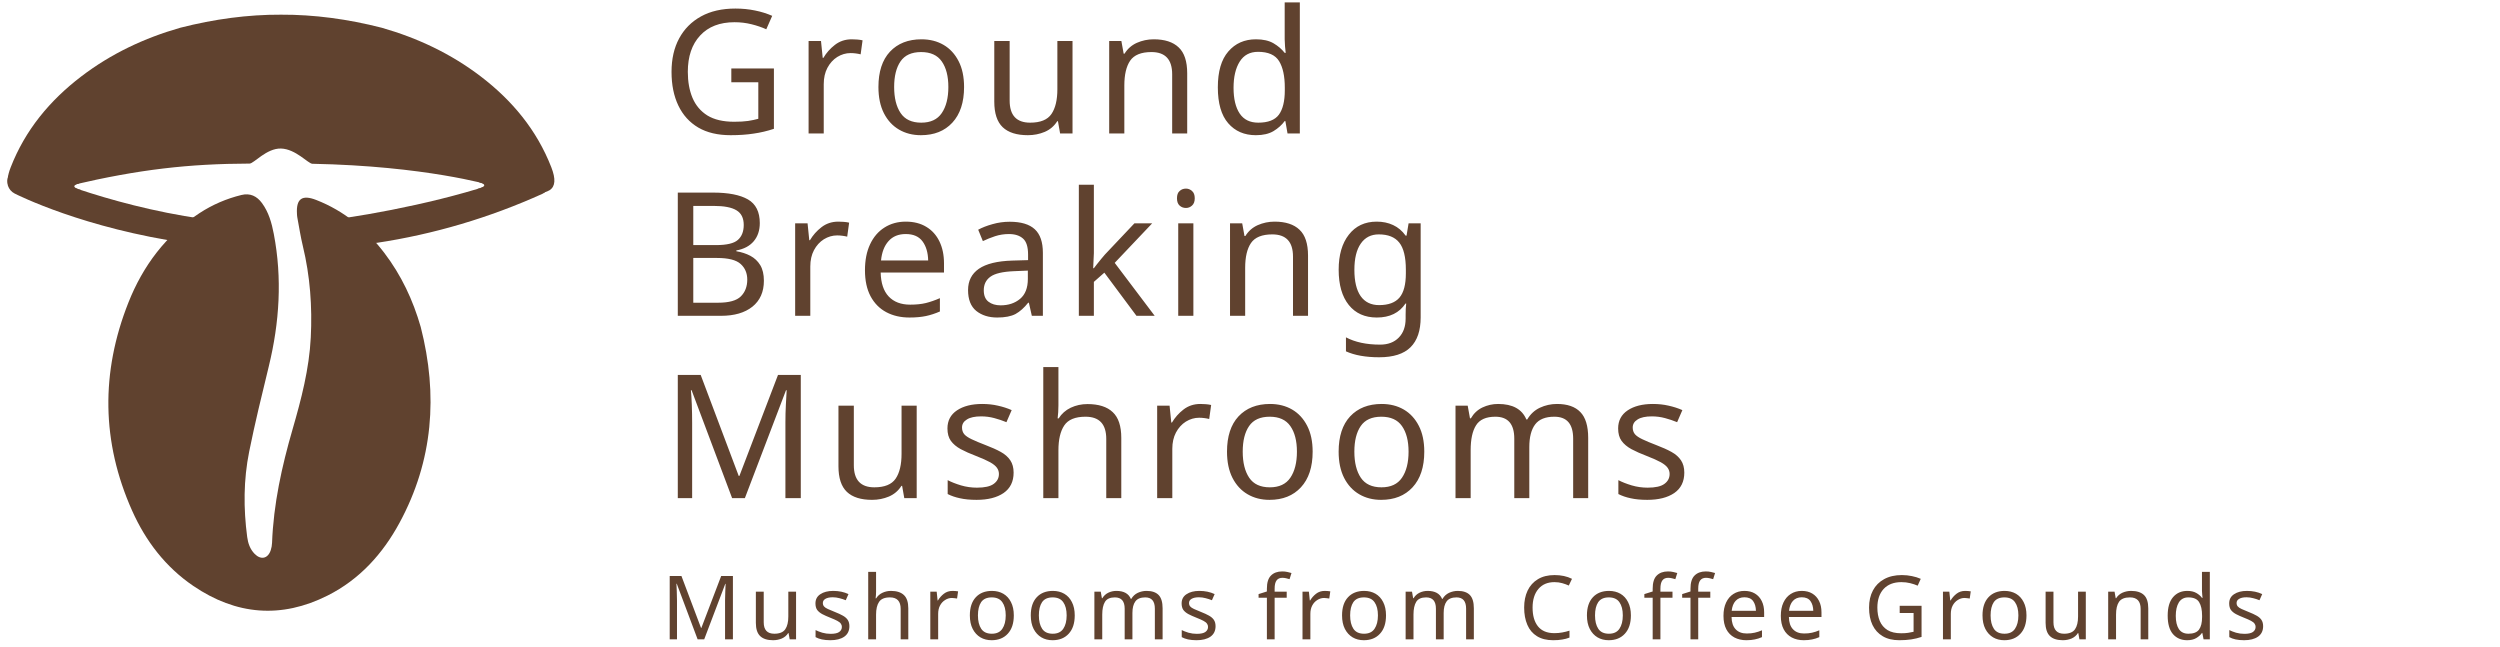
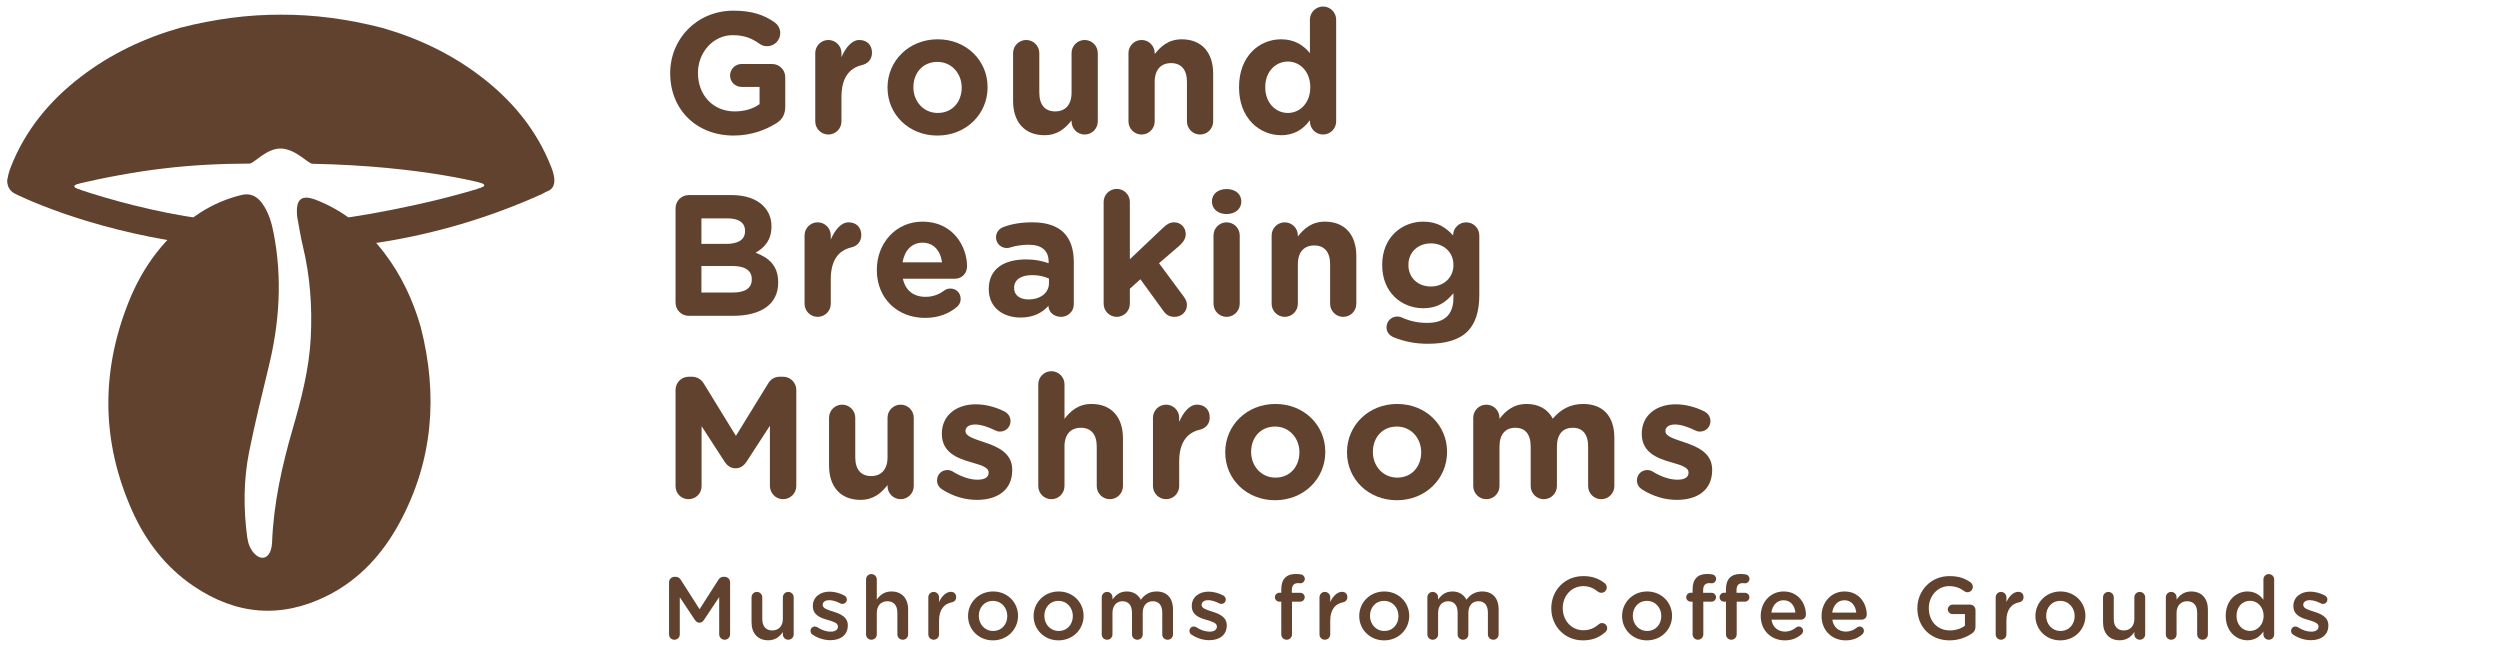
<svg xmlns="http://www.w3.org/2000/svg" version="1.1" id="Layer_1" x="0px" y="0px" width="343.001px" height="88.713px" viewBox="0 0 343.001 88.713" enable-background="new 0 0 343.001 88.713" xml:space="preserve">
-   <text transform="matrix(1 0 0 1 90.6968 18.3141)">
-     <tspan x="0" y="0" fill="#60422F" font-family="'GothamRounded-Bold'" font-size="23.665" letter-spacing="1">Ground</tspan>
-     <tspan x="0" y="25.017" fill="#60422F" font-family="'GothamRounded-Bold'" font-size="23.665" letter-spacing="1">Breaking</tspan>
-     <tspan x="0" y="50.033" fill="#60422F" font-family="'GothamRounded-Bold'" font-size="23.665" letter-spacing="1">Mushrooms</tspan>
-   </text>
-   <text transform="matrix(1 0 0 1 90.6968 87.7125)" fill="#60422F" font-family="'GothamRounded-Medium'" font-size="12.17" letter-spacing="1">Mushrooms from Coffee Grounds</text>
+   <g enable-background="new    ">
+     <path fill="#60422F" d="M91.951,10.078v-0.047c0-4.71,3.668-8.567,8.686-8.567c2.509,0,4.165,0.568,5.656,1.609   c0.355,0.261,0.757,0.758,0.757,1.468c0,0.993-0.805,1.798-1.799,1.798c-0.521,0-0.852-0.188-1.112-0.378   c-0.994-0.71-2.059-1.137-3.621-1.137c-2.651,0-4.757,2.344-4.757,5.16v0.047c0,3.029,2.083,5.254,5.018,5.254   c1.325,0,2.508-0.331,3.432-0.994v-2.366h-2.461c-0.875,0-1.585-0.687-1.585-1.562c0-0.875,0.71-1.585,1.585-1.585h4.165   c1.018,0,1.823,0.805,1.823,1.822v4.022c0,1.065-0.402,1.799-1.278,2.319c-1.349,0.829-3.313,1.657-5.798,1.657   C95.501,18.598,91.951,14.977,91.951,10.078z" />
+     <path fill="#60422F" d="M111.853,7.286c0-0.994,0.805-1.799,1.799-1.799c0.994,0,1.798,0.805,1.798,1.799v0.567   c0.521-1.23,1.373-2.366,2.438-2.366c1.112,0,1.751,0.733,1.751,1.751c0,0.947-0.615,1.515-1.349,1.681   c-1.822,0.426-2.84,1.822-2.84,4.378v3.361c0,0.993-0.805,1.798-1.798,1.798c-0.994,0-1.799-0.805-1.799-1.798V7.286z" />
+     <path fill="#60422F" d="M121.769,12.042v-0.048c0-3.645,2.935-6.603,6.887-6.603c3.929,0,6.84,2.911,6.84,6.556v0.047   c0,3.646-2.935,6.604-6.887,6.604C124.679,18.598,121.769,15.687,121.769,12.042z M131.945,12.042v-0.048   c0-1.869-1.349-3.502-3.337-3.502c-2.059,0-3.29,1.585-3.29,3.455v0.047c0,1.87,1.349,3.503,3.337,3.503   C130.714,15.498,131.945,13.912,131.945,12.042z" />
+     <path fill="#60422F" d="M150.616,16.658c0,0.993-0.805,1.798-1.798,1.798c-0.994,0-1.799-0.805-1.799-1.798v-0.143   c-0.828,1.065-1.894,2.035-3.716,2.035c-2.722,0-4.307-1.798-4.307-4.709V7.286c0-0.994,0.805-1.799,1.799-1.799   c0.994,0,1.798,0.805,1.798,1.799v5.419c0,1.704,0.805,2.58,2.177,2.58c1.373,0,2.249-0.876,2.249-2.58V7.286   c0-0.994,0.805-1.799,1.799-1.799c0.994,0,1.798,0.805,1.798,1.799V16.658z" />
+     <path fill="#60422F" d="M154.827,7.286c0-0.994,0.805-1.799,1.798-1.799c0.994,0,1.799,0.805,1.799,1.799v0.142   c0.829-1.064,1.894-2.035,3.716-2.035c2.722,0,4.307,1.799,4.307,4.71v6.556c0,0.993-0.805,1.798-1.799,1.798   c-0.994,0-1.798-0.805-1.798-1.798v-5.42c0-1.704-0.805-2.58-2.177-2.58c-1.373,0-2.249,0.876-2.249,2.58v5.42   c0,0.993-0.805,1.798-1.799,1.798c-0.994,0-1.798-0.805-1.798-1.798V7.286z" />
+     <path fill="#60422F" d="M183.321,16.658c0,0.993-0.805,1.798-1.799,1.798s-1.799-0.805-1.799-1.798v-0.166   c-0.876,1.184-2.083,2.059-3.953,2.059c-2.958,0-5.774-2.319-5.774-6.556v-0.047c0-4.236,2.768-6.556,5.774-6.556   c1.918,0,3.101,0.876,3.953,1.894V2.694c0-0.994,0.805-1.798,1.799-1.798s1.799,0.804,1.799,1.798V16.658z M173.593,11.948v0.047   c0,2.106,1.42,3.503,3.101,3.503c1.68,0,3.076-1.396,3.076-3.503v-0.047c0-2.106-1.396-3.503-3.076-3.503   C175.013,8.445,173.593,9.818,173.593,11.948z" />
+   </g>
+   <g enable-background="new    ">
+     <path fill="#60422F" d="M92.685,28.587c0-1.018,0.805-1.822,1.822-1.822h5.87c1.893,0,3.384,0.521,4.331,1.467   c0.757,0.758,1.136,1.681,1.136,2.816v0.048c0,1.869-0.994,2.911-2.177,3.573c1.917,0.733,3.1,1.846,3.1,4.071v0.047   c0,3.029-2.461,4.544-6.201,4.544h-6.059c-1.018,0-1.822-0.805-1.822-1.822V28.587z M99.595,33.462   c1.609,0,2.627-0.521,2.627-1.751v-0.048c0-1.088-0.852-1.703-2.39-1.703h-3.597v3.502H99.595z M100.565,40.136   c1.609,0,2.58-0.567,2.58-1.798V38.29c0-1.112-0.829-1.799-2.698-1.799h-4.212v3.645H100.565z" />
+     <path fill="#60422F" d="M110.386,32.303c0-0.994,0.805-1.799,1.798-1.799c0.994,0,1.799,0.805,1.799,1.799v0.567   c0.521-1.23,1.373-2.366,2.438-2.366c1.112,0,1.751,0.733,1.751,1.751c0,0.947-0.615,1.515-1.349,1.681   c-1.822,0.426-2.84,1.822-2.84,4.378v3.361c0,0.993-0.805,1.798-1.799,1.798c-0.994,0-1.798-0.805-1.798-1.798V32.303z" />
+     <path fill="#60422F" d="M126.928,43.615c-3.811,0-6.626-2.675-6.626-6.556v-0.048c0-3.62,2.58-6.603,6.271-6.603   c4.236,0,6.106,3.479,6.106,6.105c0,1.042-0.734,1.729-1.68,1.729h-7.124c0.355,1.633,1.491,2.484,3.101,2.484   c0.994,0,1.822-0.308,2.556-0.852c0.261-0.189,0.497-0.284,0.876-0.284c0.805,0,1.396,0.615,1.396,1.42   c0,0.474-0.213,0.828-0.474,1.065C130.217,43.023,128.774,43.615,126.928,43.615z M129.247,35.994   c-0.213-1.609-1.16-2.697-2.674-2.697c-1.491,0-2.461,1.064-2.745,2.697H129.247z" />
+     <path fill="#60422F" d="M135.659,39.687v-0.048c0-2.769,2.106-4.047,5.112-4.047c1.278,0,2.201,0.213,3.101,0.521v-0.214   c0-1.49-0.923-2.319-2.722-2.319c-0.994,0-1.799,0.143-2.485,0.355c-0.213,0.071-0.355,0.095-0.521,0.095   c-0.828,0-1.491-0.639-1.491-1.468c0-0.639,0.402-1.183,0.97-1.396c1.136-0.427,2.367-0.663,4.047-0.663   c1.964,0,3.384,0.521,4.284,1.42c0.947,0.946,1.373,2.343,1.373,4.047v5.774c0,0.971-0.781,1.728-1.751,1.728   c-1.041,0-1.728-0.733-1.728-1.49v-0.024c-0.875,0.971-2.083,1.609-3.834,1.609C137.624,43.567,135.659,42.195,135.659,39.687z    M143.918,38.858v-0.64c-0.615-0.283-1.42-0.473-2.295-0.473c-1.538,0-2.485,0.615-2.485,1.751v0.047   c0,0.971,0.805,1.539,1.964,1.539C142.783,41.083,143.918,40.16,143.918,38.858z" />
+     <path fill="#60422F" d="M151.419,27.711c0-0.994,0.805-1.798,1.799-1.798c0.994,0,1.798,0.804,1.798,1.798v7.857l4.497-4.26   c0.521-0.497,0.947-0.805,1.586-0.805c0.97,0,1.585,0.781,1.585,1.609c0,0.615-0.332,1.089-0.828,1.562l-2.84,2.438l3.384,4.567   c0.308,0.426,0.45,0.757,0.45,1.159c0,0.971-0.781,1.633-1.68,1.633c-0.71,0-1.136-0.236-1.562-0.828l-3.147-4.331l-1.444,1.302   v2.06c0,0.993-0.805,1.798-1.798,1.798c-0.994,0-1.799-0.805-1.799-1.798V27.711z" />
+     <path fill="#60422F" d="M166.281,27.616c0-1.041,0.875-1.68,2.012-1.68c1.136,0,2.012,0.639,2.012,1.68v0.048   c0,1.041-0.876,1.704-2.012,1.704c-1.136,0-2.012-0.663-2.012-1.704V27.616z M166.494,32.303c0-0.994,0.805-1.799,1.799-1.799   c0.994,0,1.798,0.805,1.798,1.799v9.372c0,0.993-0.805,1.798-1.798,1.798c-0.994,0-1.799-0.805-1.799-1.798V32.303z" />
+     <path fill="#60422F" d="M174.469,32.303c0-0.994,0.805-1.799,1.798-1.799c0.994,0,1.799,0.805,1.799,1.799v0.142   c0.829-1.064,1.894-2.035,3.716-2.035c2.722,0,4.307,1.799,4.307,4.71v6.556c0,0.993-0.805,1.798-1.799,1.798   c-0.993,0-1.798-0.805-1.798-1.798v-5.42c0-1.704-0.805-2.58-2.177-2.58c-1.373,0-2.249,0.876-2.249,2.58v5.42   c0,0.993-0.805,1.798-1.799,1.798c-0.993,0-1.798-0.805-1.798-1.798V32.303z" />
+     <path fill="#60422F" d="M191.247,46.289c-0.615-0.236-1.018-0.733-1.018-1.396c0-0.804,0.662-1.467,1.467-1.467   c0.236,0,0.426,0.047,0.592,0.118c1.041,0.474,2.154,0.758,3.503,0.758c2.461,0,3.62-1.184,3.62-3.456V40.23   c-1.064,1.278-2.225,2.06-4.141,2.06c-2.959,0-5.633-2.154-5.633-5.917v-0.047c0-3.787,2.722-5.917,5.633-5.917   c1.964,0,3.123,0.828,4.094,1.894v-0.023c0-0.971,0.805-1.775,1.799-1.775s1.799,0.805,1.799,1.799v8.165   c0,2.271-0.545,3.929-1.609,4.993c-1.184,1.184-3.006,1.704-5.467,1.704C194.205,47.165,192.737,46.881,191.247,46.289z    M199.411,36.373v-0.047c0-1.728-1.349-2.935-3.1-2.935c-1.752,0-3.076,1.207-3.076,2.935v0.047c0,1.751,1.324,2.935,3.076,2.935   C198.062,39.308,199.411,38.101,199.411,36.373z" />
+   </g>
+   <g enable-background="new    ">
+     <path fill="#60422F" d="M92.685,53.508c0-1.018,0.805-1.822,1.822-1.822h0.402c0.781,0,1.326,0.402,1.657,0.946l4.402,7.171   l4.426-7.194c0.379-0.615,0.899-0.923,1.633-0.923h0.402c1.018,0,1.823,0.805,1.823,1.822v13.158c0,1.018-0.805,1.822-1.823,1.822   c-0.994,0-1.798-0.828-1.798-1.822v-8.259l-3.195,4.922c-0.378,0.568-0.852,0.923-1.515,0.923c-0.663,0-1.136-0.354-1.515-0.923   l-3.147-4.852v8.236c0,0.994-0.805,1.774-1.798,1.774c-0.994,0-1.775-0.78-1.775-1.774V53.508z" />
+     <path fill="#60422F" d="M125.366,66.69c0,0.993-0.805,1.798-1.798,1.798c-0.994,0-1.799-0.805-1.799-1.798v-0.143   c-0.828,1.065-1.894,2.035-3.716,2.035c-2.722,0-4.307-1.798-4.307-4.709v-6.556c0-0.994,0.805-1.799,1.799-1.799   c0.994,0,1.798,0.805,1.798,1.799v5.419c0,1.704,0.805,2.58,2.177,2.58c1.373,0,2.249-0.876,2.249-2.58v-5.419   c0-0.994,0.805-1.799,1.799-1.799c0.994,0,1.798,0.805,1.798,1.799V66.69z" />
+     <path fill="#60422F" d="M129.246,67.14c-0.378-0.236-0.686-0.663-0.686-1.23c0-0.805,0.615-1.42,1.42-1.42   c0.26,0,0.521,0.07,0.71,0.189c1.207,0.757,2.414,1.136,3.432,1.136c1.041,0,1.515-0.379,1.515-0.946V64.82   c0-0.781-1.23-1.041-2.627-1.467c-1.775-0.521-3.787-1.35-3.787-3.811v-0.048c0-2.579,2.083-4.023,4.639-4.023   c1.325,0,2.698,0.355,3.929,0.971c0.521,0.261,0.852,0.733,0.852,1.349c0,0.805-0.639,1.421-1.443,1.421   c-0.26,0-0.426-0.048-0.663-0.166c-1.018-0.497-1.988-0.805-2.746-0.805c-0.875,0-1.325,0.379-1.325,0.876v0.047   c0,0.71,1.207,1.041,2.58,1.515c1.775,0.592,3.834,1.443,3.834,3.763v0.048c0,2.816-2.106,4.094-4.852,4.094   C132.465,68.583,130.785,68.134,129.246,67.14z" />
+     <path fill="#60422F" d="M142.451,52.727c0-0.994,0.805-1.798,1.798-1.798c0.994,0,1.799,0.804,1.799,1.798v4.733   c0.829-1.064,1.894-2.035,3.716-2.035c2.722,0,4.307,1.799,4.307,4.71v6.556c0,0.993-0.805,1.798-1.799,1.798   c-0.994,0-1.798-0.805-1.798-1.798v-5.42c0-1.704-0.805-2.58-2.177-2.58c-1.373,0-2.249,0.876-2.249,2.58v5.42   c0,0.993-0.805,1.798-1.799,1.798c-0.994,0-1.798-0.805-1.798-1.798V52.727z" />
+     <path fill="#60422F" d="M158.188,57.318c0-0.994,0.805-1.799,1.798-1.799c0.994,0,1.799,0.805,1.799,1.799v0.567   c0.521-1.23,1.373-2.366,2.438-2.366c1.112,0,1.751,0.733,1.751,1.751c0,0.947-0.615,1.515-1.349,1.681   c-1.822,0.426-2.84,1.822-2.84,4.378v3.361c0,0.993-0.805,1.798-1.799,1.798c-0.994,0-1.798-0.805-1.798-1.798V57.318z" />
+     <path fill="#60422F" d="M168.103,62.075v-0.048c0-3.645,2.935-6.603,6.887-6.603c3.929,0,6.84,2.911,6.84,6.556v0.047   c0,3.646-2.935,6.604-6.888,6.604C171.014,68.631,168.103,65.72,168.103,62.075z M178.28,62.075v-0.048   c0-1.869-1.35-3.502-3.338-3.502c-2.059,0-3.289,1.585-3.289,3.455v0.047c0,1.87,1.35,3.503,3.337,3.503   C177.049,65.53,178.28,63.944,178.28,62.075z" />
+     <path fill="#60422F" d="M184.81,62.075v-0.048c0-3.645,2.935-6.603,6.887-6.603c3.929,0,6.84,2.911,6.84,6.556v0.047   c0,3.646-2.935,6.604-6.888,6.604C187.721,68.631,184.81,65.72,184.81,62.075z M194.987,62.075v-0.048   c0-1.869-1.35-3.502-3.338-3.502c-2.059,0-3.289,1.585-3.289,3.455v0.047c0,1.87,1.35,3.503,3.337,3.503   C193.756,65.53,194.987,63.944,194.987,62.075z" />
+     <path fill="#60422F" d="M202.131,57.318c0-0.994,0.805-1.799,1.799-1.799s1.799,0.805,1.799,1.799v0.142   c0.828-1.064,1.917-2.035,3.739-2.035c1.657,0,2.911,0.733,3.573,2.012c1.113-1.302,2.438-2.012,4.166-2.012   c2.674,0,4.283,1.609,4.283,4.662v6.604c0,0.993-0.805,1.798-1.799,1.798s-1.799-0.805-1.799-1.798v-5.42   c0-1.704-0.757-2.58-2.105-2.58c-1.35,0-2.178,0.876-2.178,2.58v5.42c0,0.993-0.805,1.798-1.799,1.798s-1.799-0.805-1.799-1.798   v-5.42c0-1.704-0.757-2.58-2.105-2.58c-1.35,0-2.178,0.876-2.178,2.58v5.42c0,0.993-0.805,1.798-1.799,1.798   s-1.799-0.805-1.799-1.798V57.318z" />
+     <path fill="#60422F" d="M225.276,67.14c-0.379-0.236-0.686-0.663-0.686-1.23c0-0.805,0.615-1.42,1.42-1.42   c0.26,0,0.52,0.07,0.709,0.189c1.207,0.757,2.414,1.136,3.432,1.136c1.042,0,1.516-0.379,1.516-0.946V64.82   c0-0.781-1.231-1.041-2.627-1.467c-1.775-0.521-3.787-1.35-3.787-3.811v-0.048c0-2.579,2.082-4.023,4.639-4.023   c1.325,0,2.697,0.355,3.929,0.971c0.521,0.261,0.852,0.733,0.852,1.349c0,0.805-0.639,1.421-1.443,1.421   c-0.261,0-0.427-0.048-0.663-0.166c-1.018-0.497-1.988-0.805-2.745-0.805c-0.876,0-1.325,0.379-1.325,0.876v0.047   c0,0.71,1.207,1.041,2.58,1.515c1.774,0.592,3.834,1.443,3.834,3.763v0.048c0,2.816-2.107,4.094-4.852,4.094   C228.495,68.583,226.815,68.134,225.276,67.14z" />
+   </g>
+   <g enable-background="new    ">
+     <path fill="#60422F" d="M91.792,79.896c0-0.414,0.329-0.756,0.755-0.756h0.159c0.329,0,0.548,0.172,0.694,0.402l2.582,4.043   l2.594-4.055c0.158-0.256,0.377-0.391,0.682-0.391h0.158c0.426,0,0.755,0.342,0.755,0.756v7.135c0,0.414-0.329,0.742-0.755,0.742   c-0.402,0-0.743-0.34-0.743-0.742v-5.113l-2.082,3.129c-0.158,0.244-0.353,0.389-0.633,0.389c-0.268,0-0.463-0.145-0.621-0.389   l-2.07-3.105v5.102c0,0.414-0.329,0.73-0.743,0.73c-0.414,0-0.731-0.316-0.731-0.73V79.896z" />
+     <path fill="#60422F" d="M108.895,87.042c0,0.402-0.329,0.73-0.743,0.73c-0.402,0-0.743-0.316-0.743-0.73v-0.328   c-0.414,0.609-1.011,1.133-2.009,1.133c-1.449,0-2.289-0.975-2.289-2.473v-3.422c0-0.414,0.329-0.742,0.73-0.742   c0.414,0,0.743,0.328,0.743,0.742v2.984c0,0.998,0.5,1.559,1.376,1.559c0.853,0,1.449-0.584,1.449-1.584v-2.959   c0-0.414,0.329-0.742,0.743-0.742c0.402,0,0.743,0.328,0.743,0.742V87.042z" />
+     <path fill="#60422F" d="M111.484,87.067c-0.159-0.086-0.28-0.268-0.28-0.512c0-0.328,0.256-0.598,0.597-0.598   c0.122,0,0.231,0.037,0.316,0.086c0.621,0.414,1.267,0.621,1.851,0.621c0.633,0,0.999-0.268,0.999-0.693v-0.025   c0-0.498-0.682-0.67-1.437-0.9c-0.95-0.268-2.009-0.658-2.009-1.887v-0.025c0-1.217,1.011-1.961,2.29-1.961   c0.682,0,1.4,0.195,2.021,0.523c0.207,0.111,0.353,0.305,0.353,0.561c0,0.342-0.268,0.598-0.609,0.598   c-0.122,0-0.194-0.025-0.292-0.074c-0.523-0.268-1.06-0.438-1.51-0.438c-0.572,0-0.901,0.268-0.901,0.633v0.025   c0,0.475,0.694,0.668,1.449,0.912c0.938,0.293,1.997,0.719,1.997,1.875v0.025c0,1.352-1.047,2.021-2.387,2.021   C113.115,87.835,112.227,87.579,111.484,87.067z" />
+     <path fill="#60422F" d="M118.822,79.493c0-0.402,0.317-0.73,0.731-0.73c0.414,0,0.743,0.328,0.743,0.73v2.775   c0.414-0.596,1.01-1.119,2.009-1.119c1.449,0,2.29,0.975,2.29,2.459v3.434c0,0.414-0.317,0.73-0.731,0.73   c-0.414,0-0.743-0.316-0.743-0.73V84.06c0-0.998-0.499-1.57-1.376-1.57c-0.852,0-1.449,0.596-1.449,1.594v2.959   c0,0.414-0.329,0.73-0.743,0.73c-0.402,0-0.731-0.316-0.731-0.73V79.493z" />
+     <path fill="#60422F" d="M127.366,81.952c0-0.414,0.317-0.742,0.73-0.742c0.414,0,0.743,0.328,0.743,0.742v0.658   c0.341-0.803,0.974-1.412,1.619-1.412c0.463,0,0.731,0.305,0.731,0.73c0,0.389-0.256,0.645-0.584,0.707   c-1.047,0.182-1.766,0.984-1.766,2.508v1.898c0,0.402-0.329,0.73-0.743,0.73c-0.401,0-0.73-0.316-0.73-0.73V81.952z" />
+     <path fill="#60422F" d="M132.818,84.534v-0.023c0-1.84,1.461-3.361,3.434-3.361c1.973,0,3.422,1.498,3.422,3.336v0.025   c0,1.826-1.461,3.348-3.446,3.348C134.268,87.858,132.818,86.36,132.818,84.534z M138.2,84.534v-0.023   c0-1.133-0.815-2.07-1.972-2.07c-1.181,0-1.937,0.926-1.937,2.045v0.025c0,1.119,0.816,2.057,1.96,2.057   C137.445,86.567,138.2,85.642,138.2,84.534z" />
+     <path fill="#60422F" d="M141.812,84.534v-0.023c0-1.84,1.461-3.361,3.434-3.361c1.973,0,3.422,1.498,3.422,3.336v0.025   c0,1.826-1.461,3.348-3.446,3.348C143.261,87.858,141.812,86.36,141.812,84.534z M147.194,84.534v-0.023   c0-1.133-0.815-2.07-1.972-2.07c-1.181,0-1.936,0.926-1.936,2.045v0.025c0,1.119,0.815,2.057,1.96,2.057   C146.439,86.567,147.194,85.642,147.194,84.534z" />
+     <path fill="#60422F" d="M151.159,81.952c0-0.414,0.317-0.742,0.73-0.742c0.414,0,0.743,0.328,0.743,0.742v0.305   c0.414-0.572,0.974-1.107,1.96-1.107c0.925,0,1.583,0.451,1.924,1.133c0.511-0.682,1.193-1.133,2.167-1.133   c1.4,0,2.252,0.889,2.252,2.459v3.434c0,0.414-0.316,0.73-0.73,0.73s-0.743-0.316-0.743-0.73V84.06c0-1.023-0.475-1.57-1.303-1.57   c-0.804,0-1.376,0.559-1.376,1.594v2.959c0,0.414-0.329,0.73-0.73,0.73c-0.414,0-0.743-0.316-0.743-0.73v-2.994   c0-1-0.487-1.559-1.303-1.559c-0.816,0-1.376,0.607-1.376,1.594v2.959c0,0.414-0.329,0.73-0.743,0.73   c-0.401,0-0.73-0.316-0.73-0.73V81.952z" />
+     <path fill="#60422F" d="M163.475,87.067c-0.158-0.086-0.28-0.268-0.28-0.512c0-0.328,0.256-0.598,0.597-0.598   c0.122,0,0.231,0.037,0.316,0.086c0.621,0.414,1.267,0.621,1.851,0.621c0.633,0,0.999-0.268,0.999-0.693v-0.025   c0-0.498-0.682-0.67-1.437-0.9c-0.95-0.268-2.009-0.658-2.009-1.887v-0.025c0-1.217,1.011-1.961,2.29-1.961   c0.682,0,1.4,0.195,2.021,0.523c0.207,0.111,0.353,0.305,0.353,0.561c0,0.342-0.268,0.598-0.608,0.598   c-0.122,0-0.195-0.025-0.292-0.074c-0.523-0.268-1.06-0.438-1.51-0.438c-0.572,0-0.901,0.268-0.901,0.633v0.025   c0,0.475,0.694,0.668,1.449,0.912c0.938,0.293,1.997,0.719,1.997,1.875v0.025c0,1.352-1.047,2.021-2.387,2.021   C165.107,87.835,164.218,87.579,163.475,87.067z" />
+     <path fill="#60422F" d="M175.792,82.55h-0.256c-0.34,0-0.621-0.268-0.621-0.609c0-0.34,0.281-0.621,0.621-0.621h0.256v-0.475   c0-0.707,0.184-1.242,0.523-1.582c0.342-0.342,0.816-0.512,1.449-0.512c0.293,0,0.536,0.023,0.743,0.061   c0.268,0.037,0.511,0.279,0.511,0.609c0,0.34-0.279,0.621-0.621,0.607c-0.084-0.012-0.207-0.023-0.304-0.023   c-0.56,0-0.853,0.305-0.853,0.975v0.352h1.145c0.354,0,0.621,0.27,0.621,0.609c0,0.342-0.28,0.609-0.621,0.609h-1.12v4.492   c0,0.402-0.329,0.73-0.743,0.73c-0.401,0-0.73-0.328-0.73-0.73V82.55z" />
+     <path fill="#60422F" d="M181.037,81.952c0-0.414,0.317-0.742,0.73-0.742c0.414,0,0.743,0.328,0.743,0.742v0.658   c0.341-0.803,0.975-1.412,1.619-1.412c0.463,0,0.73,0.305,0.73,0.73c0,0.389-0.256,0.645-0.584,0.707   c-1.047,0.182-1.766,0.984-1.766,2.508v1.898c0,0.402-0.329,0.73-0.743,0.73c-0.401,0-0.73-0.316-0.73-0.73V81.952z" />
+     <path fill="#60422F" d="M186.489,84.534v-0.023c0-1.84,1.461-3.361,3.434-3.361s3.422,1.498,3.422,3.336v0.025   c0,1.826-1.461,3.348-3.445,3.348C187.938,87.858,186.489,86.36,186.489,84.534z M191.871,84.534v-0.023   c0-1.133-0.815-2.07-1.972-2.07c-1.182,0-1.937,0.926-1.937,2.045v0.025c0,1.119,0.815,2.057,1.96,2.057   C191.116,86.567,191.871,85.642,191.871,84.534z" />
+     <path fill="#60422F" d="M195.835,81.952c0-0.414,0.317-0.742,0.73-0.742c0.414,0,0.743,0.328,0.743,0.742v0.305   c0.414-0.572,0.975-1.107,1.961-1.107c0.925,0,1.582,0.451,1.924,1.133c0.511-0.682,1.193-1.133,2.167-1.133   c1.399,0,2.253,0.889,2.253,2.459v3.434c0,0.414-0.316,0.73-0.73,0.73s-0.743-0.316-0.743-0.73V84.06   c0-1.023-0.476-1.57-1.304-1.57c-0.803,0-1.375,0.559-1.375,1.594v2.959c0,0.414-0.329,0.73-0.73,0.73   c-0.414,0-0.743-0.316-0.743-0.73v-2.994c0-1-0.487-1.559-1.303-1.559s-1.376,0.607-1.376,1.594v2.959   c0,0.414-0.329,0.73-0.743,0.73c-0.401,0-0.73-0.316-0.73-0.73V81.952z" />
+     <path fill="#60422F" d="M212.837,83.476V83.45c0-2.422,1.814-4.408,4.396-4.408c1.315,0,2.18,0.391,2.923,0.963   c0.158,0.121,0.292,0.328,0.292,0.596c0,0.414-0.328,0.73-0.742,0.73c-0.207,0-0.354-0.072-0.451-0.145   c-0.584-0.477-1.217-0.768-2.033-0.768c-1.619,0-2.812,1.34-2.812,3.008v0.023c0,1.668,1.181,3.02,2.812,3.02   c0.9,0,1.51-0.291,2.131-0.814c0.109-0.098,0.268-0.172,0.451-0.172c0.377,0,0.705,0.316,0.705,0.695   c0,0.23-0.109,0.414-0.243,0.535c-0.804,0.707-1.717,1.145-3.093,1.145C214.688,87.858,212.837,85.923,212.837,83.476z" />
+     <path fill="#60422F" d="M222.549,84.534v-0.023c0-1.84,1.461-3.361,3.434-3.361s3.422,1.498,3.422,3.336v0.025   c0,1.826-1.461,3.348-3.445,3.348C223.999,87.858,222.549,86.36,222.549,84.534z M227.931,84.534v-0.023   c0-1.133-0.815-2.07-1.972-2.07c-1.182,0-1.937,0.926-1.937,2.045v0.025c0,1.119,0.815,2.057,1.96,2.057   C227.176,86.567,227.931,85.642,227.931,84.534z" />
+     <path fill="#60422F" d="M232.225,82.55h-0.256c-0.341,0-0.621-0.268-0.621-0.609c0-0.34,0.28-0.621,0.621-0.621h0.256v-0.475   c0-0.707,0.183-1.242,0.523-1.582c0.341-0.342,0.816-0.512,1.449-0.512c0.292,0,0.535,0.023,0.742,0.061   c0.268,0.037,0.512,0.279,0.512,0.609c0,0.34-0.28,0.621-0.621,0.607c-0.085-0.012-0.207-0.023-0.305-0.023   c-0.56,0-0.852,0.305-0.852,0.975v0.352h1.145c0.353,0,0.621,0.27,0.621,0.609c0,0.342-0.28,0.609-0.621,0.609h-1.121v4.492   c0,0.402-0.328,0.73-0.742,0.73c-0.402,0-0.73-0.328-0.73-0.73V82.55z M236.803,82.55h-0.256c-0.341,0-0.621-0.268-0.621-0.609   c0-0.34,0.28-0.621,0.621-0.621h0.256v-0.475c0-0.707,0.183-1.242,0.523-1.582c0.342-0.342,0.816-0.512,1.449-0.512   c0.292,0,0.535,0.023,0.742,0.061c0.269,0.037,0.512,0.279,0.512,0.609c0,0.34-0.279,0.621-0.621,0.607   c-0.085-0.012-0.207-0.023-0.305-0.023c-0.56,0-0.852,0.305-0.852,0.975v0.352h1.145c0.354,0,0.621,0.27,0.621,0.609   c0,0.342-0.28,0.609-0.621,0.609h-1.12v4.492c0,0.402-0.329,0.73-0.743,0.73c-0.402,0-0.73-0.328-0.73-0.73V82.55z" />
+     <path fill="#60422F" d="M244.872,87.858c-1.863,0-3.301-1.352-3.301-3.336v-0.025c0-1.838,1.303-3.348,3.143-3.348   c2.045,0,3.056,1.68,3.056,3.166c0,0.414-0.316,0.705-0.694,0.705h-4.03c0.159,1.049,0.901,1.633,1.851,1.633   c0.621,0,1.108-0.219,1.522-0.561c0.11-0.086,0.207-0.135,0.378-0.135c0.328,0,0.584,0.256,0.584,0.598   c0,0.182-0.085,0.342-0.195,0.451C246.6,87.53,245.87,87.858,244.872,87.858z M246.333,84.048   c-0.098-0.951-0.658-1.693-1.632-1.693c-0.901,0-1.534,0.693-1.668,1.693H246.333z" />
+     <path fill="#60422F" d="M253.219,87.858c-1.862,0-3.299-1.352-3.299-3.336v-0.025c0-1.838,1.303-3.348,3.141-3.348   c2.046,0,3.057,1.68,3.057,3.166c0,0.414-0.316,0.705-0.693,0.705h-4.031c0.158,1.049,0.901,1.633,1.852,1.633   c0.621,0,1.107-0.219,1.521-0.561c0.109-0.086,0.207-0.135,0.377-0.135c0.33,0,0.585,0.256,0.585,0.598   c0,0.182-0.085,0.342-0.194,0.451C254.949,87.53,254.218,87.858,253.219,87.858z M254.681,84.048   c-0.098-0.951-0.657-1.693-1.632-1.693c-0.9,0-1.534,0.693-1.668,1.693H254.681z" />
+     <path fill="#60422F" d="M263.063,83.476V83.45c0-2.387,1.827-4.408,4.396-4.408c1.278,0,2.131,0.305,2.91,0.865   c0.146,0.109,0.305,0.316,0.305,0.609c0,0.4-0.329,0.742-0.743,0.742c-0.194,0-0.341-0.086-0.463-0.17   c-0.548-0.402-1.145-0.67-2.069-0.67c-1.571,0-2.765,1.375-2.765,3.008v0.023c0,1.754,1.157,3.045,2.897,3.045   c0.805,0,1.535-0.256,2.059-0.646v-1.594h-1.681c-0.365,0-0.669-0.281-0.669-0.646s0.304-0.656,0.669-0.656h2.374   c0.427,0,0.756,0.328,0.756,0.754v2.277c0,0.426-0.171,0.73-0.523,0.949c-0.73,0.488-1.754,0.926-3.032,0.926   C264.817,87.858,263.063,85.958,263.063,83.476z" />
+     <path fill="#60422F" d="M273.81,81.952c0-0.414,0.317-0.742,0.73-0.742c0.414,0,0.743,0.328,0.743,0.742v0.658   c0.341-0.803,0.975-1.412,1.619-1.412c0.463,0,0.73,0.305,0.73,0.73c0,0.389-0.256,0.645-0.584,0.707   c-1.047,0.182-1.766,0.984-1.766,2.508v1.898c0,0.402-0.329,0.73-0.743,0.73c-0.401,0-0.73-0.316-0.73-0.73V81.952z" />
+     <path fill="#60422F" d="M279.262,84.534v-0.023c0-1.84,1.461-3.361,3.434-3.361s3.422,1.498,3.422,3.336v0.025   c0,1.826-1.461,3.348-3.445,3.348C280.711,87.858,279.262,86.36,279.262,84.534z M284.644,84.534v-0.023   c0-1.133-0.815-2.07-1.972-2.07c-1.182,0-1.937,0.926-1.937,2.045v0.025c0,1.119,0.815,2.057,1.96,2.057   C283.889,86.567,284.644,85.642,284.644,84.534z" />
+     <path fill="#60422F" d="M294.321,87.042c0,0.402-0.329,0.73-0.743,0.73c-0.401,0-0.743-0.316-0.743-0.73v-0.328   c-0.414,0.609-1.01,1.133-2.009,1.133c-1.449,0-2.289-0.975-2.289-2.473v-3.422c0-0.414,0.329-0.742,0.73-0.742   c0.414,0,0.743,0.328,0.743,0.742v2.984c0,0.998,0.499,1.559,1.375,1.559c0.854,0,1.449-0.584,1.449-1.584v-2.959   c0-0.414,0.329-0.742,0.743-0.742c0.401,0,0.743,0.328,0.743,0.742V87.042z" />
+     <path fill="#60422F" d="M297.153,81.952c0-0.414,0.316-0.742,0.73-0.742s0.743,0.328,0.743,0.742v0.316   c0.414-0.596,1.011-1.119,2.009-1.119c1.449,0,2.289,0.975,2.289,2.459v3.434c0,0.414-0.316,0.73-0.73,0.73   s-0.742-0.316-0.742-0.73V84.06c0-0.998-0.5-1.57-1.377-1.57c-0.852,0-1.448,0.596-1.448,1.594v2.959   c0,0.414-0.329,0.73-0.743,0.73c-0.401,0-0.73-0.316-0.73-0.73V81.952z" />
+     <path fill="#60422F" d="M312.016,87.042c0,0.414-0.329,0.73-0.73,0.73c-0.414,0-0.743-0.316-0.743-0.73v-0.4   c-0.475,0.67-1.145,1.205-2.191,1.205c-1.511,0-2.983-1.205-2.983-3.336v-0.025c0-2.131,1.449-3.336,2.983-3.336   c1.06,0,1.729,0.523,2.191,1.133v-2.789c0-0.414,0.329-0.73,0.731-0.73c0.413,0,0.742,0.316,0.742,0.73V87.042z M306.853,84.485   v0.025c0,1.242,0.853,2.057,1.851,2.057c0.986,0,1.863-0.828,1.863-2.057v-0.025c0-1.242-0.877-2.057-1.863-2.057   C307.694,82.429,306.853,83.208,306.853,84.485z" />
+     <path fill="#60422F" d="M314.617,87.067c-0.158-0.086-0.28-0.268-0.28-0.512c0-0.328,0.256-0.598,0.598-0.598   c0.121,0,0.23,0.037,0.316,0.086c0.621,0.414,1.266,0.621,1.851,0.621c0.633,0,0.999-0.268,0.999-0.693v-0.025   c0-0.498-0.683-0.67-1.438-0.9c-0.949-0.268-2.01-0.658-2.01-1.887v-0.025c0-1.217,1.012-1.961,2.29-1.961   c0.682,0,1.399,0.195,2.021,0.523c0.207,0.111,0.354,0.305,0.354,0.561c0,0.342-0.268,0.598-0.608,0.598   c-0.122,0-0.195-0.025-0.292-0.074c-0.523-0.268-1.061-0.438-1.51-0.438c-0.572,0-0.902,0.268-0.902,0.633v0.025   c0,0.475,0.695,0.668,1.449,0.912c0.938,0.293,1.998,0.719,1.998,1.875v0.025c0,1.352-1.048,2.021-2.387,2.021   C316.249,87.835,315.36,87.579,314.617,87.067z" />
+   </g>
  <g>
    <g>
      <g>
        <path fill="#60422F" d="M38.555,2.014c4.542-0.02,9.153,0.599,13.822,1.793c4.946,1.414,9.512,3.57,13.597,6.691     c4.313,3.296,7.673,7.345,9.666,12.45c0.625,1.602,0.562,2.632-0.232,3.146c-0.208,0.134-0.465,0.233-0.773,0.298     c-0.413,0.087-0.917,0.112-1.515,0.077c-0.217-0.013-0.436-0.018-0.648-0.058c-1.759-0.331-3.535-0.599-5.273-1.02     c0,0-8.83-2.618-24.344-2.921c-0.569-0.011-2.284-2.034-4.304-2.091c-1.975-0.056-3.724,2.062-4.304,2.064     c-8.349,0.031-15.082,0.783-24.336,2.948c-1.738,0.42-3.513,0.688-5.273,1.02c-0.212,0.04-0.431,0.046-0.648,0.058     c-2.747,0.159-3.527-0.939-2.52-3.521c1.992-5.106,5.352-9.154,9.666-12.45c4.084-3.121,8.651-5.277,13.597-6.691     C29.403,2.613,34.014,1.994,38.555,2.014" />
        <g>
          <g>
            <path fill="#60422F" d="M51.408,33.341c-0.897,0-1.684-0.656-1.822-1.57c-0.151-1.007-3.012-1.751-2.004-1.903       c7.481-1.127,18.36-3.491,25.329-6.641c0.927-0.42,2.021-0.007,2.44,0.921c0.42,0.928,0.007,2.021-0.921,2.441       c-7.277,3.289-14.929,5.554-22.745,6.731C51.592,33.335,51.5,33.341,51.408,33.341z" />
          </g>
        </g>
        <g>
          <g>
            <path fill="#60422F" d="M25.976,33.387c-0.087,0-0.174-0.006-0.263-0.019C11.536,31.346,2.39,26.747,2.008,26.552       C1.1,26.09,0.739,24.979,1.201,24.071c0.462-0.907,1.573-1.268,2.48-0.807l0,0c0.089,0.045,10.608,4.84,24.137,6.77       c1.008,0.144,0.125,0.76-0.019,1.768C27.668,32.723,26.879,33.387,25.976,33.387z" />
          </g>
        </g>
      </g>
      <path fill="#60422F" d="M57.727,44.875c2.382,9.316,1.711,18.32-2.918,26.864c-2.306,4.255-5.468,7.757-9.849,9.964    c-6.378,3.214-12.557,2.68-18.426-1.306c-3.821-2.595-6.546-6.162-8.41-10.338c-4.205-9.422-4.298-18.981-0.51-28.54    c2-5.047,5.151-9.267,9.763-12.281c1.771-1.157,3.689-1.98,5.744-2.485c1.197-0.294,2.114,0.15,2.818,1.103    c0.931,1.262,1.338,2.735,1.626,4.24c1.169,6.1,0.781,12.14-0.682,18.149c-0.948,3.893-1.904,7.788-2.695,11.715    c-0.78,3.874-0.793,7.801-0.272,11.722c0.115,0.863,0.395,1.668,1.019,2.306c0.855,0.874,1.822,0.662,2.207-0.491    c0.108-0.324,0.171-0.675,0.184-1.016c0.199-5.326,1.337-10.481,2.813-15.577c1.196-4.128,2.283-8.281,2.5-12.604    c0.212-4.229-0.09-8.411-1.088-12.539c-0.315-1.303-0.516-2.634-0.764-3.952c-0.03-0.159-0.034-0.323-0.044-0.486    c-0.119-2.059,0.704-2.644,2.639-1.889c3.827,1.493,6.862,4.012,9.332,7.245C55.051,37.745,56.667,41.167,57.727,44.875z" />
    </g>
    <path fill="#60422F" d="M65.73,25.013c0,0,1.572,0.357,0.04,0.828c-1.02,0.314,1.721-0.244,1.721-0.244l-0.601-1.239L65.73,25.013z   " />
    <path fill="#60422F" d="M65.952,24.539" />
-     <path fill="#60422F" d="M10.907,25.155c0,0-1.572,0.357-0.04,0.828c1.02,0.314-1.721-0.244-1.721-0.244l0.601-1.239L10.907,25.155z   " />
+     <path fill="#60422F" d="M10.907,25.155c0,0-1.572,0.357-0.04,0.828c1.02,0.314-1.721-0.244-1.721-0.244L9.747,24.5L10.907,25.155z" />
  </g>
</svg>
